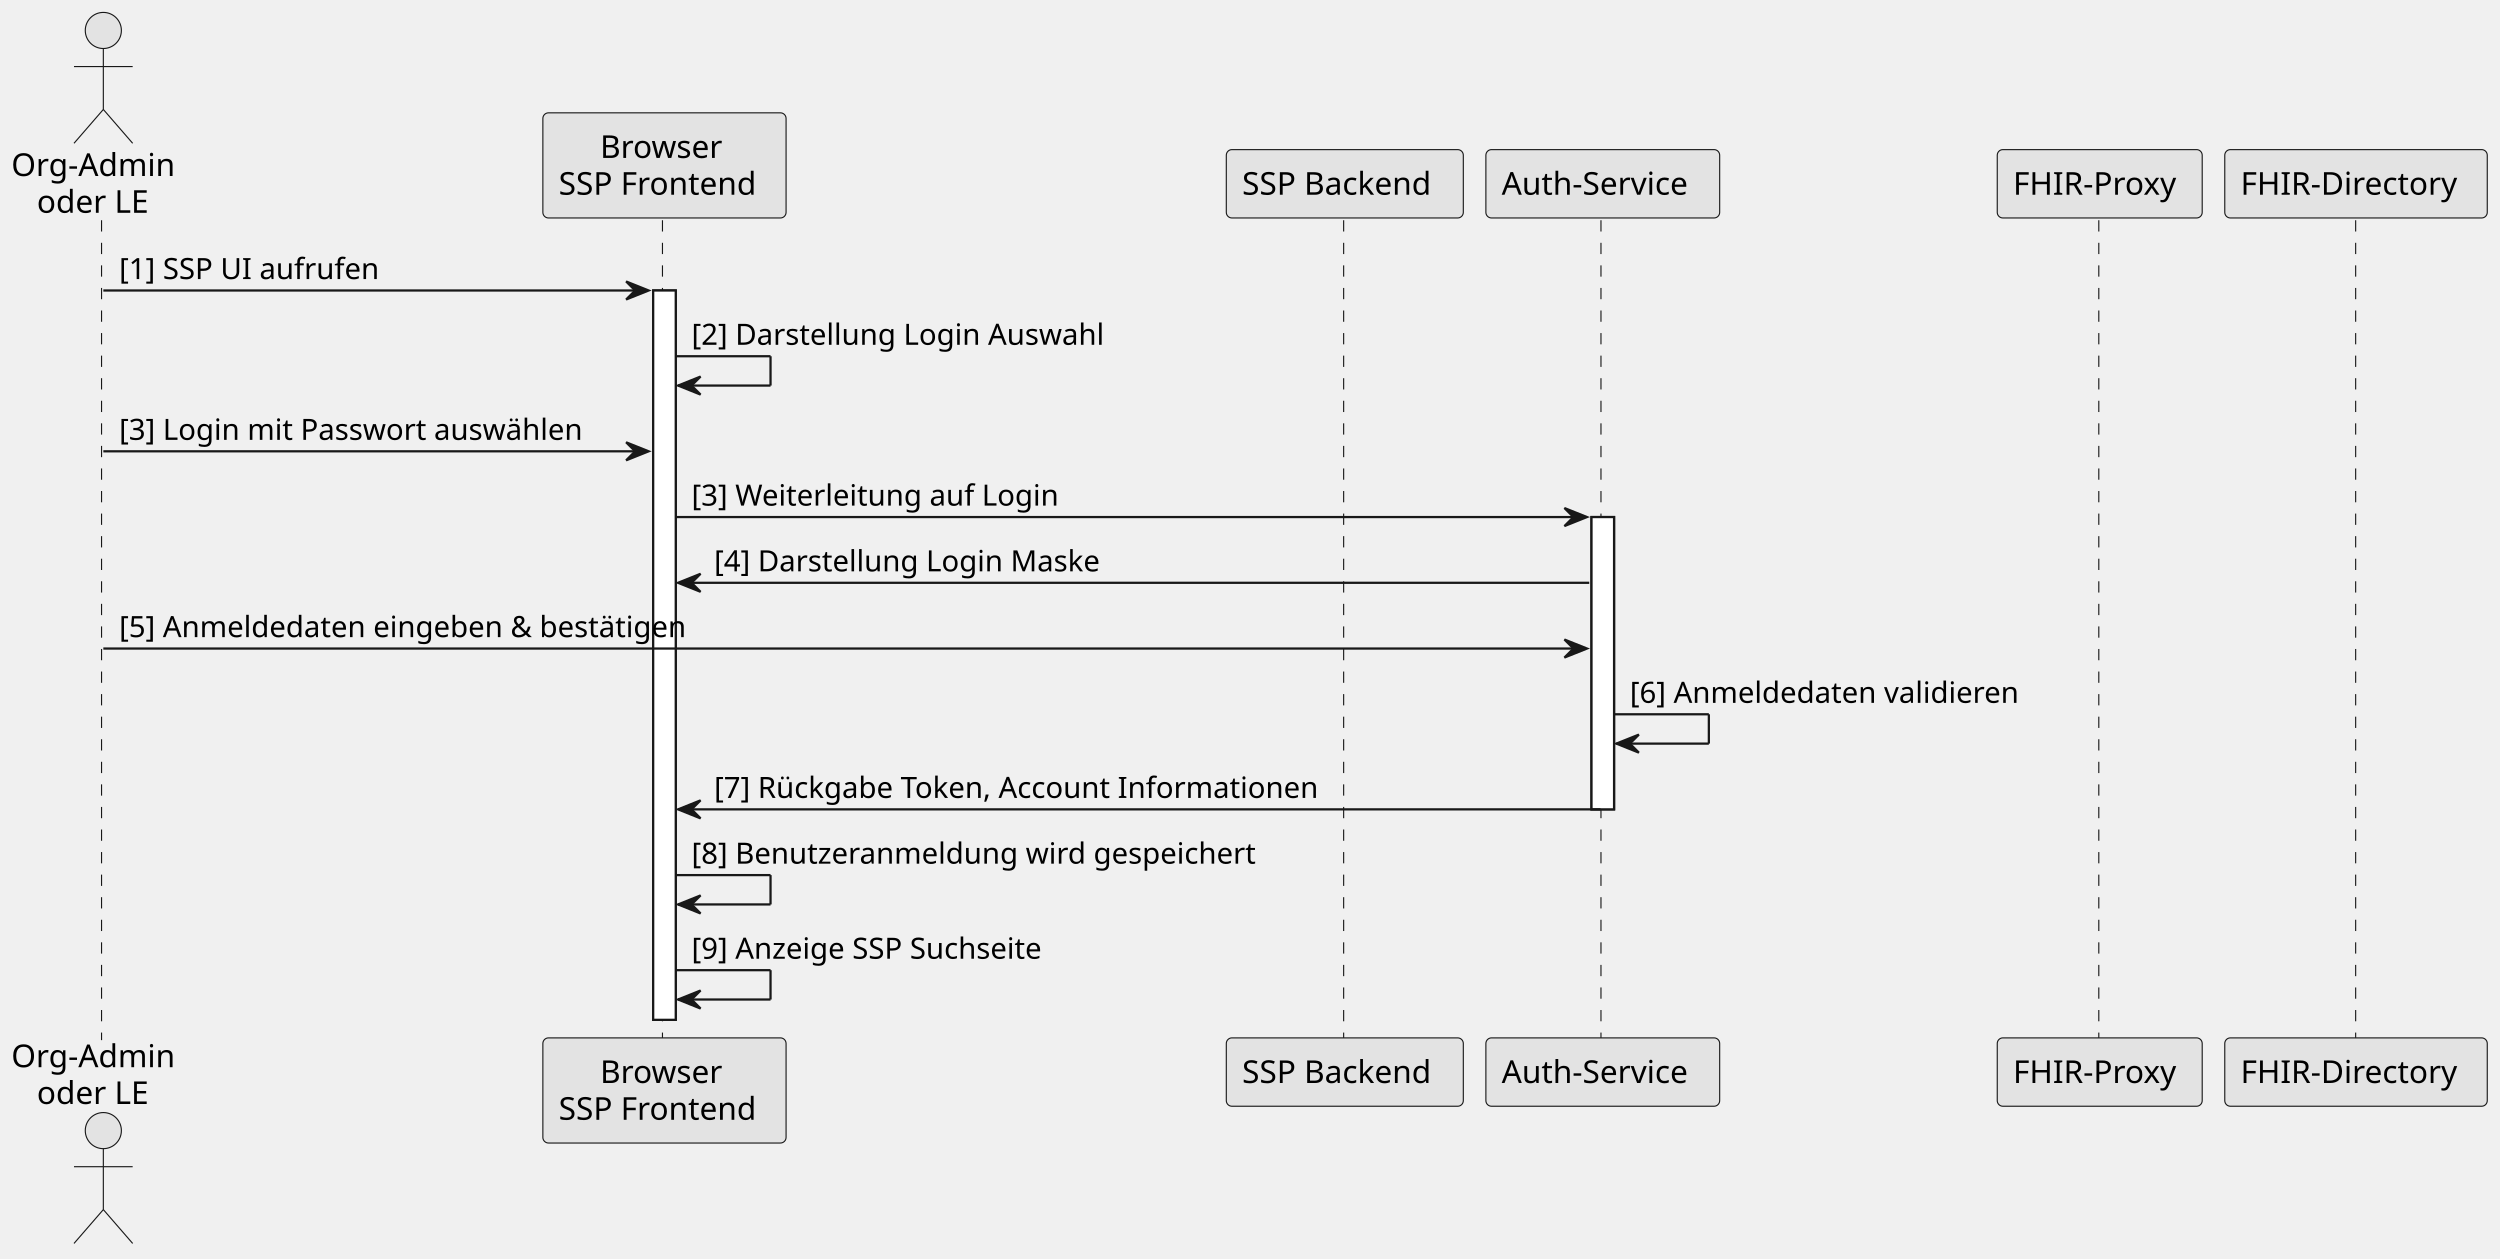
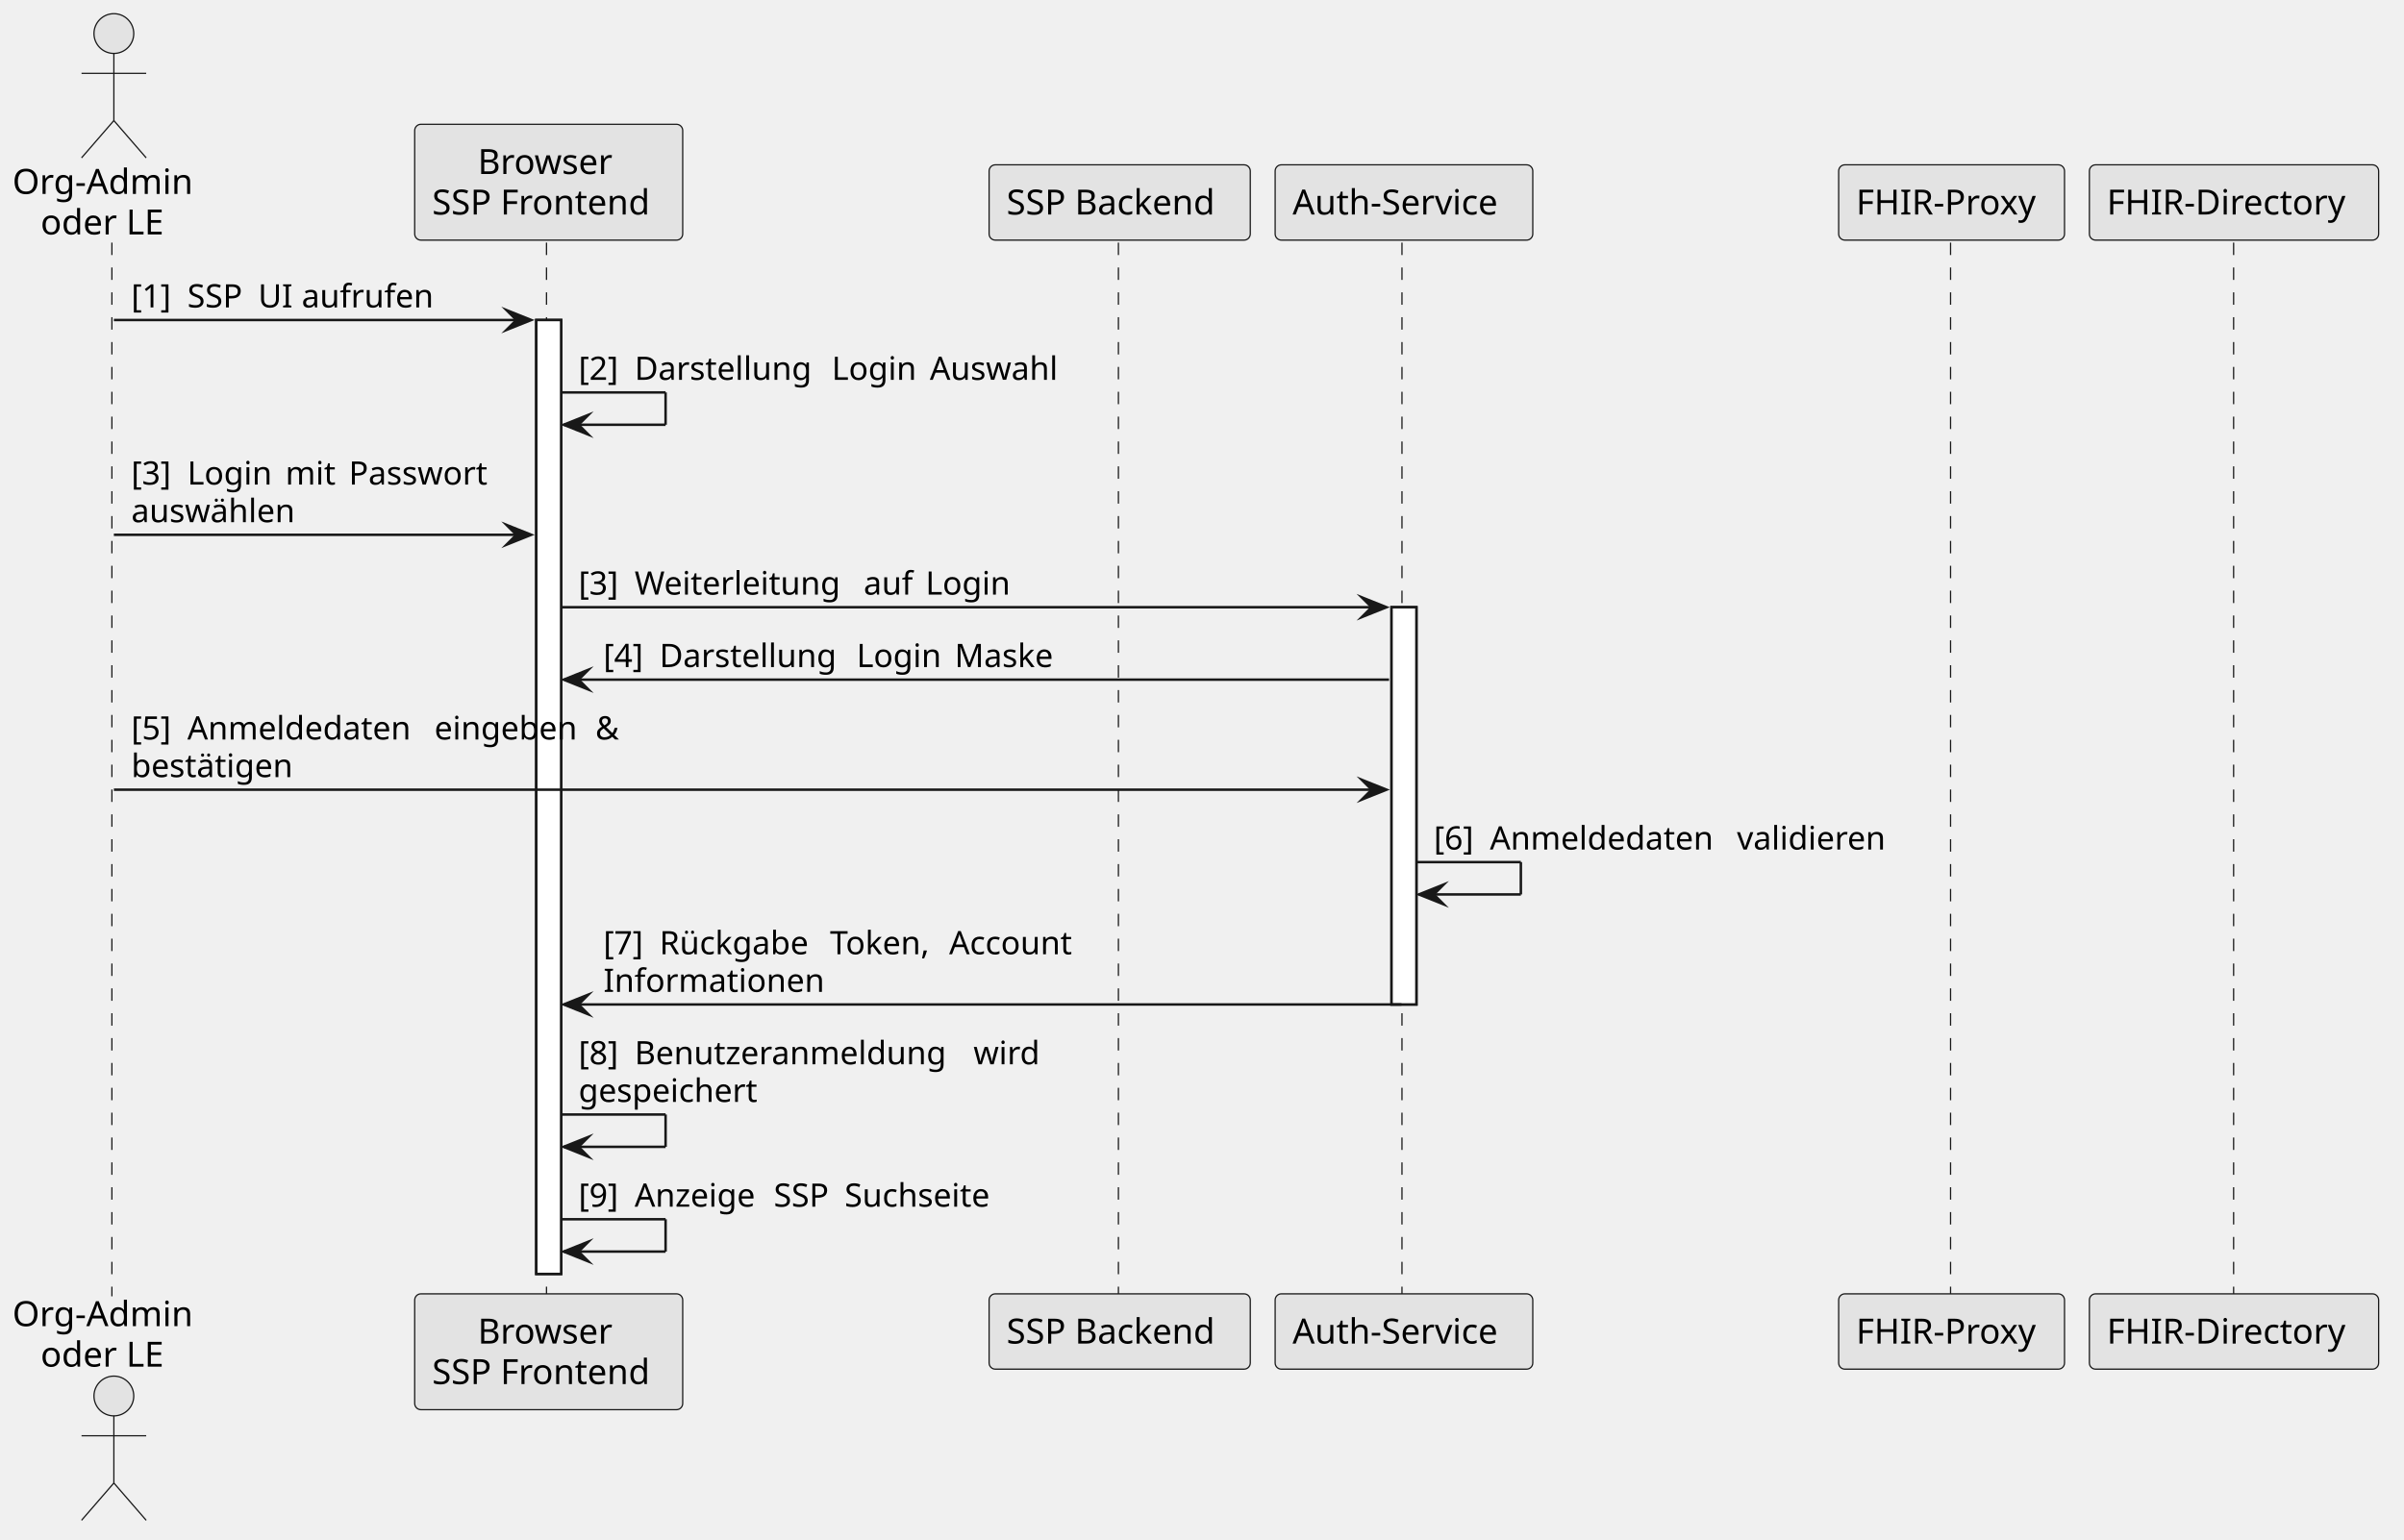
- <svg xmlns="http://www.w3.org/2000/svg" contentStyleType="text/css" data-diagram-type="SEQUENCE" height="581.25px" preserveAspectRatio="none" style="width:1154px;height:581px;background:#FFFFFF;" version="1.1" viewBox="0 0 1154 581" width="1154.167px" zoomAndPan="magnify">
+ <svg xmlns="http://www.w3.org/2000/svg" contentStyleType="text/css" data-diagram-type="SEQUENCE" height="645.833px" preserveAspectRatio="none" style="width:1007px;height:645px;background:#FFFFFF;" version="1.1" viewBox="0 0 1007 645" width="1007.292px" zoomAndPan="magnify">
  <defs />
  <g>
    <g>
-       <rect fill="#FFFFFF" height="336.662" style="stroke:#181818;stroke-width:1.042;" width="10.417" x="301.51" y="134.09" />
-     </g>
-     <g>
-       <rect fill="#FFFFFF" height="134.928" style="stroke:#181818;stroke-width:1.042;" width="10.417" x="734.635" y="238.672" />
-     </g>
-     <g class="participant-lifeline" data-entity-uid="part1" data-qualified-name="o" id="part1-lifeline">
-       <g>
-         <rect fill="#000000" fill-opacity="0" height="378.467" width="8.333" x="43.53" y="101.66" />
-         <line style="stroke:#181818;stroke-width:0.521;stroke-dasharray:5.208,5.208;" x1="46.875" x2="46.875" y1="101.66" y2="480.127" />
-       </g>
-     </g>
-     <g class="participant-lifeline" data-entity-uid="part2" data-qualified-name="cl" id="part2-lifeline">
-       <g>
-         <rect fill="#000000" fill-opacity="0" height="378.467" width="8.333" x="302.552" y="101.66" />
-         <line style="stroke:#181818;stroke-width:0.521;stroke-dasharray:5.208,5.208;" x1="305.794" x2="305.794" y1="101.66" y2="480.127" />
-       </g>
-     </g>
-     <g class="participant-lifeline" data-entity-uid="part3" data-qualified-name="be" id="part3-lifeline">
-       <g>
-         <rect fill="#000000" fill-opacity="0" height="378.467" width="8.333" x="616.597" y="101.66" />
-         <line style="stroke:#181818;stroke-width:0.521;stroke-dasharray:5.208,5.208;" x1="620.229" x2="620.229" y1="101.66" y2="480.127" />
-       </g>
-     </g>
-     <g class="participant-lifeline" data-entity-uid="part4" data-qualified-name="au" id="part4-lifeline">
-       <g>
-         <rect fill="#000000" fill-opacity="0" height="378.467" width="8.333" x="735.677" y="101.66" />
-         <line style="stroke:#181818;stroke-width:0.521;stroke-dasharray:5.208,5.208;" x1="739.008" x2="739.008" y1="101.66" y2="480.127" />
-       </g>
-     </g>
-     <g class="participant-lifeline" data-entity-uid="part5" data-qualified-name="fp" id="part5-lifeline">
-       <g>
-         <rect fill="#000000" fill-opacity="0" height="378.467" width="8.333" x="965.067" y="101.66" />
-         <line style="stroke:#181818;stroke-width:0.521;stroke-dasharray:5.208,5.208;" x1="968.806" x2="968.806" y1="101.66" y2="480.127" />
-       </g>
-     </g>
-     <g class="participant-lifeline" data-entity-uid="part6" data-qualified-name="fd" id="part6-lifeline">
-       <g>
-         <rect fill="#000000" fill-opacity="0" height="378.467" width="8.333" x="1083.371" y="101.66" />
-         <line style="stroke:#181818;stroke-width:0.521;stroke-dasharray:5.208,5.208;" x1="1087.371" x2="1087.371" y1="101.66" y2="480.127" />
-       </g>
-     </g>
-     <g class="participant participant-head" data-entity-uid="part1" data-qualified-name="o" id="part1-head">
+       <rect fill="#FFFFFF" height="399.715" style="stroke:#181818;stroke-width:1.042;" width="10.417" x="224.637" y="134.09" />
+     </g>
+     <g>
+       <rect fill="#FFFFFF" height="166.455" style="stroke:#181818;stroke-width:1.042;" width="10.417" x="582.893" y="254.435" />
+     </g>
+     <g class="participant-lifeline" data-entity-uid="part1" data-qualified-name="o" data-source-line="6" id="part1-lifeline">
+       <g>
+         <rect fill="#000000" fill-opacity="0" height="441.52" width="8.333" x="43.53" y="101.66" />
+         <line style="stroke:#181818;stroke-width:0.521;stroke-dasharray:5.208,5.208;" x1="46.875" x2="46.875" y1="101.66" y2="543.18" />
+       </g>
+     </g>
+     <g class="participant-lifeline" data-entity-uid="part2" data-qualified-name="cl" data-source-line="7" id="part2-lifeline">
+       <g>
+         <rect fill="#000000" fill-opacity="0" height="441.52" width="8.333" x="225.679" y="101.66" />
+         <line style="stroke:#181818;stroke-width:0.521;stroke-dasharray:5.208,5.208;" x1="228.921" x2="228.921" y1="101.66" y2="543.18" />
+       </g>
+     </g>
+     <g class="participant-lifeline" data-entity-uid="part3" data-qualified-name="be" data-source-line="8" id="part3-lifeline">
+       <g>
+         <rect fill="#000000" fill-opacity="0" height="441.52" width="8.333" x="464.855" y="101.66" />
+         <line style="stroke:#181818;stroke-width:0.521;stroke-dasharray:5.208,5.208;" x1="468.487" x2="468.487" y1="101.66" y2="543.18" />
+       </g>
+     </g>
+     <g class="participant-lifeline" data-entity-uid="part4" data-qualified-name="au" data-source-line="9" id="part4-lifeline">
+       <g>
+         <rect fill="#000000" fill-opacity="0" height="441.52" width="8.333" x="583.935" y="101.66" />
+         <line style="stroke:#181818;stroke-width:0.521;stroke-dasharray:5.208,5.208;" x1="587.265" x2="587.265" y1="101.66" y2="543.18" />
+       </g>
+     </g>
+     <g class="participant-lifeline" data-entity-uid="part5" data-qualified-name="fp" data-source-line="10" id="part5-lifeline">
+       <g>
+         <rect fill="#000000" fill-opacity="0" height="441.52" width="8.333" x="813.326" y="101.66" />
+         <line style="stroke:#181818;stroke-width:0.521;stroke-dasharray:5.208,5.208;" x1="817.064" x2="817.064" y1="101.66" y2="543.18" />
+       </g>
+     </g>
+     <g class="participant-lifeline" data-entity-uid="part6" data-qualified-name="fd" data-source-line="11" id="part6-lifeline">
+       <g>
+         <rect fill="#000000" fill-opacity="0" height="441.52" width="8.333" x="931.629" y="101.66" />
+         <line style="stroke:#181818;stroke-width:0.521;stroke-dasharray:5.208,5.208;" x1="935.629" x2="935.629" y1="101.66" y2="543.18" />
+       </g>
+     </g>
+     <g class="participant participant-head" data-entity-uid="part1" data-qualified-name="o" data-source-line="6" id="part1-head">
      <text fill="#000000" font-family="sans-serif" font-size="14.583" lengthAdjust="spacing" textLength="78.727" x="5.208" y="81.245">Org-Admin</text>
      <text fill="#000000" font-family="sans-serif" font-size="14.583" lengthAdjust="spacing" textLength="55.122" x="17.011" y="98.221">oder LE</text>
      <ellipse cx="47.697" cy="14.062" fill="#E3E3E3" rx="8.333" ry="8.333" style="stroke:#181818;stroke-width:0.521;" />
      <path d="M47.697,22.396 L47.697,50.521 M34.155,30.729 L61.239,30.729 M47.697,50.521 L34.155,66.146 M47.697,50.521 L61.239,66.146" fill="none" style="stroke:#181818;stroke-width:0.521;" />
    </g>
-     <g class="participant participant-tail" data-entity-uid="part1" data-qualified-name="o" id="part1-tail">
-       <text fill="#000000" font-family="sans-serif" font-size="14.583" lengthAdjust="spacing" textLength="78.727" x="5.208" y="492.622">Org-Admin</text>
-       <text fill="#000000" font-family="sans-serif" font-size="14.583" lengthAdjust="spacing" textLength="55.122" x="17.011" y="509.598">oder LE</text>
-       <ellipse cx="47.697" cy="521.891" fill="#E3E3E3" rx="8.333" ry="8.333" style="stroke:#181818;stroke-width:0.521;" />
-       <path d="M47.697,530.225 L47.697,558.35 M34.155,538.558 L61.239,538.558 M47.697,558.35 L34.155,573.975 M47.697,558.35 L61.239,573.975" fill="none" style="stroke:#181818;stroke-width:0.521;" />
-     </g>
-     <g class="participant participant-head" data-entity-uid="part2" data-qualified-name="cl" id="part2-head">
-       <rect fill="#E3E3E3" height="48.535" rx="2.604" ry="2.604" style="stroke:#181818;stroke-width:0.521;" width="112.266" x="250.585" y="52.083" />
-       <text fill="#000000" font-family="sans-serif" font-size="14.583" lengthAdjust="spacing" textLength="59.416" x="277.011" y="72.912">Browser</text>
-       <text fill="#000000" font-family="sans-serif" font-size="14.583" lengthAdjust="spacing" textLength="97.683" x="257.877" y="89.888">SSP Frontend</text>
-     </g>
-     <g class="participant participant-tail" data-entity-uid="part2" data-qualified-name="cl" id="part2-tail">
-       <rect fill="#E3E3E3" height="48.535" rx="2.604" ry="2.604" style="stroke:#181818;stroke-width:0.521;" width="112.266" x="250.585" y="479.085" />
-       <text fill="#000000" font-family="sans-serif" font-size="14.583" lengthAdjust="spacing" textLength="59.416" x="277.011" y="499.913">Browser</text>
-       <text fill="#000000" font-family="sans-serif" font-size="14.583" lengthAdjust="spacing" textLength="97.683" x="257.877" y="516.889">SSP Frontend</text>
-     </g>
-     <g class="participant participant-head" data-entity-uid="part3" data-qualified-name="be" id="part3-head">
-       <rect fill="#E3E3E3" height="31.559" rx="2.604" ry="2.604" style="stroke:#181818;stroke-width:0.521;" width="109.403" x="566.062" y="69.059" />
-       <text fill="#000000" font-family="sans-serif" font-size="14.583" lengthAdjust="spacing" textLength="94.82" x="573.354" y="89.888">SSP Backend</text>
-     </g>
-     <g class="participant participant-tail" data-entity-uid="part3" data-qualified-name="be" id="part3-tail">
-       <rect fill="#E3E3E3" height="31.559" rx="2.604" ry="2.604" style="stroke:#181818;stroke-width:0.521;" width="109.403" x="566.062" y="479.085" />
-       <text fill="#000000" font-family="sans-serif" font-size="14.583" lengthAdjust="spacing" textLength="94.82" x="573.354" y="499.913">SSP Backend</text>
-     </g>
-     <g class="participant participant-head" data-entity-uid="part4" data-qualified-name="au" id="part4-head">
-       <rect fill="#E3E3E3" height="31.559" rx="2.604" ry="2.604" style="stroke:#181818;stroke-width:0.521;" width="107.922" x="685.883" y="69.059" />
-       <text fill="#000000" font-family="sans-serif" font-size="14.583" lengthAdjust="spacing" textLength="93.339" x="693.174" y="89.888">Auth-Service</text>
-     </g>
-     <g class="participant participant-tail" data-entity-uid="part4" data-qualified-name="au" id="part4-tail">
-       <rect fill="#E3E3E3" height="31.559" rx="2.604" ry="2.604" style="stroke:#181818;stroke-width:0.521;" width="107.922" x="685.883" y="479.085" />
-       <text fill="#000000" font-family="sans-serif" font-size="14.583" lengthAdjust="spacing" textLength="93.339" x="693.174" y="499.913">Auth-Service</text>
-     </g>
-     <g class="participant participant-head" data-entity-uid="part5" data-qualified-name="fp" id="part5-head">
-       <rect fill="#E3E3E3" height="31.559" rx="2.604" ry="2.604" style="stroke:#181818;stroke-width:0.521;" width="94.606" x="921.931" y="69.059" />
-       <text fill="#000000" font-family="sans-serif" font-size="14.583" lengthAdjust="spacing" textLength="80.023" x="929.223" y="89.888">FHIR-Proxy</text>
-     </g>
-     <g class="participant participant-tail" data-entity-uid="part5" data-qualified-name="fp" id="part5-tail">
-       <rect fill="#E3E3E3" height="31.559" rx="2.604" ry="2.604" style="stroke:#181818;stroke-width:0.521;" width="94.606" x="921.931" y="479.085" />
-       <text fill="#000000" font-family="sans-serif" font-size="14.583" lengthAdjust="spacing" textLength="80.023" x="929.223" y="499.913">FHIR-Proxy</text>
-     </g>
-     <g class="participant participant-head" data-entity-uid="part6" data-qualified-name="fd" id="part6-head">
-       <rect fill="#E3E3E3" height="31.559" rx="2.604" ry="2.604" style="stroke:#181818;stroke-width:0.521;" width="121.167" x="1026.954" y="69.059" />
-       <text fill="#000000" font-family="sans-serif" font-size="14.583" lengthAdjust="spacing" textLength="106.584" x="1034.246" y="89.888">FHIR-Directory</text>
-     </g>
-     <g class="participant participant-tail" data-entity-uid="part6" data-qualified-name="fd" id="part6-tail">
-       <rect fill="#E3E3E3" height="31.559" rx="2.604" ry="2.604" style="stroke:#181818;stroke-width:0.521;" width="121.167" x="1026.954" y="479.085" />
-       <text fill="#000000" font-family="sans-serif" font-size="14.583" lengthAdjust="spacing" textLength="106.584" x="1034.246" y="499.913">FHIR-Directory</text>
-     </g>
-     <g>
-       <rect fill="#FFFFFF" height="336.662" style="stroke:#181818;stroke-width:1.042;" width="10.417" x="301.51" y="134.09" />
-     </g>
-     <g>
-       <rect fill="#FFFFFF" height="134.928" style="stroke:#181818;stroke-width:1.042;" width="10.417" x="734.635" y="238.672" />
-     </g>
-     <g class="message" data-entity-1="part1" data-entity-2="part2" id="msg1">
-       <polygon fill="#181818" points="289.01,129.923,299.427,134.09,289.01,138.257,293.177,134.09" style="stroke:#181818;stroke-width:1.042;" />
-       <line style="stroke:#181818;stroke-width:1.042;" x1="47.697" x2="295.26" y1="134.09" y2="134.09" />
-       <text fill="#000000" font-family="sans-serif" font-size="13.542" lengthAdjust="spacing" textLength="128.838" x="54.989" y="128.813">[1] SSP UI aufrufen</text>
-     </g>
-     <g class="message" data-entity-1="part2" data-entity-2="part2" id="msg2">
-       <line style="stroke:#181818;stroke-width:1.042;" x1="311.927" x2="355.677" y1="164.437" y2="164.437" />
-       <line style="stroke:#181818;stroke-width:1.042;" x1="355.677" x2="355.677" y1="164.437" y2="177.978" />
-       <line style="stroke:#181818;stroke-width:1.042;" x1="312.968" x2="355.677" y1="177.978" y2="177.978" />
-       <polygon fill="#181818" points="323.385,173.812,312.968,177.978,323.385,182.145,319.218,177.978" style="stroke:#181818;stroke-width:1.042;" />
-       <text fill="#000000" font-family="sans-serif" font-size="13.542" lengthAdjust="spacing" textLength="203.76" x="319.218" y="159.16">[2] Darstellung Login Auswahl</text>
-     </g>
-     <g class="message" data-entity-1="part1" data-entity-2="part2" id="msg3">
-       <polygon fill="#181818" points="289.01,204.159,299.427,208.325,289.01,212.492,293.177,208.325" style="stroke:#181818;stroke-width:1.042;" />
-       <line style="stroke:#181818;stroke-width:1.042;" x1="47.697" x2="295.26" y1="208.325" y2="208.325" />
-       <text fill="#000000" font-family="sans-serif" font-size="13.542" lengthAdjust="spacing" textLength="228.813" x="54.989" y="203.048">[3] Login mit Passwort auswählen</text>
-     </g>
-     <g class="message" data-entity-1="part2" data-entity-2="part4" id="msg4">
-       <polygon fill="#181818" points="722.135,234.505,732.552,238.672,722.135,242.839,726.302,238.672" style="stroke:#181818;stroke-width:1.042;" />
-       <line style="stroke:#181818;stroke-width:1.042;" x1="311.927" x2="728.385" y1="238.672" y2="238.672" />
-       <text fill="#000000" font-family="sans-serif" font-size="13.542" lengthAdjust="spacing" textLength="182.131" x="319.218" y="233.395">[3] Weiterleitung auf Login</text>
-     </g>
-     <g class="message" data-entity-1="part4" data-entity-2="part2" id="msg5">
-       <polygon fill="#181818" points="323.385,264.852,312.968,269.019,323.385,273.185,319.218,269.019" style="stroke:#181818;stroke-width:1.042;" />
-       <line style="stroke:#181818;stroke-width:1.042;" x1="317.135" x2="733.594" y1="269.019" y2="269.019" />
-       <text fill="#000000" font-family="sans-serif" font-size="13.542" lengthAdjust="spacing" textLength="190.35" x="329.635" y="263.742">[4] Darstellung Login Maske</text>
-     </g>
-     <g class="message" data-entity-1="part1" data-entity-2="part4" id="msg6">
-       <polygon fill="#181818" points="722.135,295.199,732.552,299.365,722.135,303.532,726.302,299.365" style="stroke:#181818;stroke-width:1.042;" />
-       <line style="stroke:#181818;stroke-width:1.042;" x1="47.697" x2="728.385" y1="299.365" y2="299.365" />
-       <text fill="#000000" font-family="sans-serif" font-size="13.542" lengthAdjust="spacing" textLength="281.419" x="54.989" y="294.088">[5] Anmeldedaten eingeben &amp; bestätigen</text>
-     </g>
-     <g class="message" data-entity-1="part4" data-entity-2="part4" id="msg7">
-       <line style="stroke:#181818;stroke-width:1.042;" x1="745.052" x2="788.802" y1="329.712" y2="329.712" />
-       <line style="stroke:#181818;stroke-width:1.042;" x1="788.802" x2="788.802" y1="329.712" y2="343.254" />
-       <line style="stroke:#181818;stroke-width:1.042;" x1="746.094" x2="788.802" y1="343.254" y2="343.254" />
-       <polygon fill="#181818" points="756.51,339.087,746.094,343.254,756.51,347.42,752.344,343.254" style="stroke:#181818;stroke-width:1.042;" />
-       <text fill="#000000" font-family="sans-serif" font-size="13.542" lengthAdjust="spacing" textLength="193.974" x="752.344" y="324.435">[6] Anmeldedaten validieren</text>
-     </g>
-     <g class="message" data-entity-1="part4" data-entity-2="part2" id="msg8">
-       <polygon fill="#181818" points="323.385,369.434,312.968,373.6,323.385,377.767,319.218,373.6" style="stroke:#181818;stroke-width:1.042;" />
-       <line style="stroke:#181818;stroke-width:1.042;" x1="317.135" x2="738.802" y1="373.6" y2="373.6" />
-       <text fill="#000000" font-family="sans-serif" font-size="13.542" lengthAdjust="spacing" textLength="299.57" x="329.635" y="368.323">[7] Rückgabe Token, Account Informationen</text>
-     </g>
-     <g class="message" data-entity-1="part2" data-entity-2="part2" id="msg9">
-       <line style="stroke:#181818;stroke-width:1.042;" x1="311.927" x2="355.677" y1="403.947" y2="403.947" />
-       <line style="stroke:#181818;stroke-width:1.042;" x1="355.677" x2="355.677" y1="403.947" y2="417.489" />
-       <line style="stroke:#181818;stroke-width:1.042;" x1="312.968" x2="355.677" y1="417.489" y2="417.489" />
-       <polygon fill="#181818" points="323.385,413.322,312.968,417.489,323.385,421.655,319.218,417.489" style="stroke:#181818;stroke-width:1.042;" />
-       <text fill="#000000" font-family="sans-serif" font-size="13.542" lengthAdjust="spacing" textLength="278.629" x="319.218" y="398.67">[8] Benutzeranmeldung wird gespeichert</text>
-     </g>
-     <g class="message" data-entity-1="part2" data-entity-2="part2" id="msg10">
-       <line style="stroke:#181818;stroke-width:1.042;" x1="311.927" x2="355.677" y1="447.835" y2="447.835" />
-       <line style="stroke:#181818;stroke-width:1.042;" x1="355.677" x2="355.677" y1="447.835" y2="461.377" />
-       <line style="stroke:#181818;stroke-width:1.042;" x1="312.968" x2="355.677" y1="461.377" y2="461.377" />
-       <polygon fill="#181818" points="323.385,457.21,312.968,461.377,323.385,465.544,319.218,461.377" style="stroke:#181818;stroke-width:1.042;" />
-       <text fill="#000000" font-family="sans-serif" font-size="13.542" lengthAdjust="spacing" textLength="177.424" x="319.218" y="442.558">[9] Anzeige SSP Suchseite</text>
+     <g class="participant participant-tail" data-entity-uid="part1" data-qualified-name="o" data-source-line="6" id="part1-tail">
+       <text fill="#000000" font-family="sans-serif" font-size="14.583" lengthAdjust="spacing" textLength="78.727" x="5.208" y="555.675">Org-Admin</text>
+       <text fill="#000000" font-family="sans-serif" font-size="14.583" lengthAdjust="spacing" textLength="55.122" x="17.011" y="572.651">oder LE</text>
+       <ellipse cx="47.697" cy="584.945" fill="#E3E3E3" rx="8.333" ry="8.333" style="stroke:#181818;stroke-width:0.521;" />
+       <path d="M47.697,593.278 L47.697,621.403 M34.155,601.611 L61.239,601.611 M47.697,621.403 L34.155,637.028 M47.697,621.403 L61.239,637.028" fill="none" style="stroke:#181818;stroke-width:0.521;" />
+     </g>
+     <g class="participant participant-head" data-entity-uid="part2" data-qualified-name="cl" data-source-line="7" id="part2-head">
+       <rect fill="#E3E3E3" height="48.535" rx="2.604" ry="2.604" style="stroke:#181818;stroke-width:0.521;" width="112.266" x="173.713" y="52.083" />
+       <text fill="#000000" font-family="sans-serif" font-size="14.583" lengthAdjust="spacing" textLength="59.416" x="200.138" y="72.912">Browser</text>
+       <text fill="#000000" font-family="sans-serif" font-size="14.583" lengthAdjust="spacing" textLength="97.683" x="181.004" y="89.888">SSP Frontend</text>
+     </g>
+     <g class="participant participant-tail" data-entity-uid="part2" data-qualified-name="cl" data-source-line="7" id="part2-tail">
+       <rect fill="#E3E3E3" height="48.535" rx="2.604" ry="2.604" style="stroke:#181818;stroke-width:0.521;" width="112.266" x="173.713" y="542.139" />
+       <text fill="#000000" font-family="sans-serif" font-size="14.583" lengthAdjust="spacing" textLength="59.416" x="200.138" y="562.967">Browser</text>
+       <text fill="#000000" font-family="sans-serif" font-size="14.583" lengthAdjust="spacing" textLength="97.683" x="181.004" y="579.943">SSP Frontend</text>
+     </g>
+     <g class="participant participant-head" data-entity-uid="part3" data-qualified-name="be" data-source-line="8" id="part3-head">
+       <rect fill="#E3E3E3" height="31.559" rx="2.604" ry="2.604" style="stroke:#181818;stroke-width:0.521;" width="109.403" x="414.32" y="69.059" />
+       <text fill="#000000" font-family="sans-serif" font-size="14.583" lengthAdjust="spacing" textLength="94.82" x="421.612" y="89.888">SSP Backend</text>
+     </g>
+     <g class="participant participant-tail" data-entity-uid="part3" data-qualified-name="be" data-source-line="8" id="part3-tail">
+       <rect fill="#E3E3E3" height="31.559" rx="2.604" ry="2.604" style="stroke:#181818;stroke-width:0.521;" width="109.403" x="414.32" y="542.139" />
+       <text fill="#000000" font-family="sans-serif" font-size="14.583" lengthAdjust="spacing" textLength="94.82" x="421.612" y="562.967">SSP Backend</text>
+     </g>
+     <g class="participant participant-head" data-entity-uid="part4" data-qualified-name="au" data-source-line="9" id="part4-head">
+       <rect fill="#E3E3E3" height="31.559" rx="2.604" ry="2.604" style="stroke:#181818;stroke-width:0.521;" width="107.922" x="534.14" y="69.059" />
+       <text fill="#000000" font-family="sans-serif" font-size="14.583" lengthAdjust="spacing" textLength="93.339" x="541.432" y="89.888">Auth-Service</text>
+     </g>
+     <g class="participant participant-tail" data-entity-uid="part4" data-qualified-name="au" data-source-line="9" id="part4-tail">
+       <rect fill="#E3E3E3" height="31.559" rx="2.604" ry="2.604" style="stroke:#181818;stroke-width:0.521;" width="107.922" x="534.14" y="542.139" />
+       <text fill="#000000" font-family="sans-serif" font-size="14.583" lengthAdjust="spacing" textLength="93.339" x="541.432" y="562.967">Auth-Service</text>
+     </g>
+     <g class="participant participant-head" data-entity-uid="part5" data-qualified-name="fp" data-source-line="10" id="part5-head">
+       <rect fill="#E3E3E3" height="31.559" rx="2.604" ry="2.604" style="stroke:#181818;stroke-width:0.521;" width="94.606" x="770.189" y="69.059" />
+       <text fill="#000000" font-family="sans-serif" font-size="14.583" lengthAdjust="spacing" textLength="80.023" x="777.481" y="89.888">FHIR-Proxy</text>
+     </g>
+     <g class="participant participant-tail" data-entity-uid="part5" data-qualified-name="fp" data-source-line="10" id="part5-tail">
+       <rect fill="#E3E3E3" height="31.559" rx="2.604" ry="2.604" style="stroke:#181818;stroke-width:0.521;" width="94.606" x="770.189" y="542.139" />
+       <text fill="#000000" font-family="sans-serif" font-size="14.583" lengthAdjust="spacing" textLength="80.023" x="777.481" y="562.967">FHIR-Proxy</text>
+     </g>
+     <g class="participant participant-head" data-entity-uid="part6" data-qualified-name="fd" data-source-line="11" id="part6-head">
+       <rect fill="#E3E3E3" height="31.559" rx="2.604" ry="2.604" style="stroke:#181818;stroke-width:0.521;" width="121.167" x="875.212" y="69.059" />
+       <text fill="#000000" font-family="sans-serif" font-size="14.583" lengthAdjust="spacing" textLength="106.584" x="882.504" y="89.888">FHIR-Directory</text>
+     </g>
+     <g class="participant participant-tail" data-entity-uid="part6" data-qualified-name="fd" data-source-line="11" id="part6-tail">
+       <rect fill="#E3E3E3" height="31.559" rx="2.604" ry="2.604" style="stroke:#181818;stroke-width:0.521;" width="121.167" x="875.212" y="542.139" />
+       <text fill="#000000" font-family="sans-serif" font-size="14.583" lengthAdjust="spacing" textLength="106.584" x="882.504" y="562.967">FHIR-Directory</text>
+     </g>
+     <g>
+       <rect fill="#FFFFFF" height="399.715" style="stroke:#181818;stroke-width:1.042;" width="10.417" x="224.637" y="134.09" />
+     </g>
+     <g>
+       <rect fill="#FFFFFF" height="166.455" style="stroke:#181818;stroke-width:1.042;" width="10.417" x="582.893" y="254.435" />
+     </g>
+     <g class="message" data-entity-1="part1" data-entity-2="part2" data-source-line="14" id="msg1">
+       <polygon fill="#181818" points="212.137,129.923,222.554,134.09,212.137,138.257,216.304,134.09" style="stroke:#181818;stroke-width:1.042;stroke-linejoin:miter;stroke-miterlimit:10;" />
+       <line style="stroke:#181818;stroke-width:1.042;" x1="47.697" x2="218.387" y1="134.09" y2="134.09" />
+       <text fill="#000000" font-family="sans-serif" font-size="13.542" lengthAdjust="spacing" textLength="19.182" x="54.989" y="128.813">[1]</text>
+       <text fill="#000000" font-family="sans-serif" font-size="13.542" lengthAdjust="spacing" textLength="4.304" x="74.17" y="128.813"> </text>
+       <text fill="#000000" font-family="sans-serif" font-size="13.542" lengthAdjust="spacing" textLength="25.358" x="78.475" y="128.813">SSP</text>
+       <text fill="#000000" font-family="sans-serif" font-size="13.542" lengthAdjust="spacing" textLength="4.304" x="103.832" y="128.813"> </text>
+       <text fill="#000000" font-family="sans-serif" font-size="13.542" lengthAdjust="spacing" textLength="13.905" x="108.137" y="128.813">UI</text>
+       <text fill="#000000" font-family="sans-serif" font-size="13.542" lengthAdjust="spacing" textLength="4.304" x="122.042" y="128.813"> </text>
+       <text fill="#000000" font-family="sans-serif" font-size="13.542" lengthAdjust="spacing" textLength="57.479" x="126.347" y="128.813">aufrufen</text>
+     </g>
+     <g class="message" data-entity-1="part2" data-entity-2="part2" data-source-line="16" id="msg2">
+       <line style="stroke:#181818;stroke-width:1.042;" x1="235.054" x2="278.804" y1="164.437" y2="164.437" />
+       <line style="stroke:#181818;stroke-width:1.042;" x1="278.804" x2="278.804" y1="164.437" y2="177.978" />
+       <line style="stroke:#181818;stroke-width:1.042;" x1="236.096" x2="278.804" y1="177.978" y2="177.978" />
+       <polygon fill="#181818" points="246.512,173.812,236.096,177.978,246.512,182.145,242.346,177.978" style="stroke:#181818;stroke-width:1.042;stroke-linejoin:miter;stroke-miterlimit:10;" />
+       <text fill="#000000" font-family="sans-serif" font-size="13.542" lengthAdjust="spacing" textLength="19.182" x="242.346" y="159.16">[2]</text>
+       <text fill="#000000" font-family="sans-serif" font-size="13.542" lengthAdjust="spacing" textLength="4.304" x="261.527" y="159.16"> </text>
+       <text fill="#000000" font-family="sans-serif" font-size="13.542" lengthAdjust="spacing" textLength="78.275" x="265.832" y="159.16">Darstellung</text>
+       <text fill="#000000" font-family="sans-serif" font-size="13.542" lengthAdjust="spacing" textLength="4.304" x="344.106" y="159.16"> </text>
+       <text fill="#000000" font-family="sans-serif" font-size="13.542" lengthAdjust="spacing" textLength="36.77" x="348.411" y="159.16">Login</text>
+       <text fill="#000000" font-family="sans-serif" font-size="13.542" lengthAdjust="spacing" textLength="4.304" x="385.181" y="159.16"> </text>
+       <text fill="#000000" font-family="sans-serif" font-size="13.542" lengthAdjust="spacing" textLength="56.62" x="389.486" y="159.16">Auswahl</text>
+     </g>
+     <g class="message" data-entity-1="part1" data-entity-2="part2" data-source-line="17" id="msg3">
+       <polygon fill="#181818" points="212.137,219.922,222.554,224.089,212.137,228.255,216.304,224.089" style="stroke:#181818;stroke-width:1.042;stroke-linejoin:miter;stroke-miterlimit:10;" />
+       <line style="stroke:#181818;stroke-width:1.042;" x1="47.697" x2="218.387" y1="224.089" y2="224.089" />
+       <text fill="#000000" font-family="sans-serif" font-size="13.542" lengthAdjust="spacing" textLength="19.182" x="54.989" y="203.048">[3]</text>
+       <text fill="#000000" font-family="sans-serif" font-size="13.542" lengthAdjust="spacing" textLength="4.304" x="74.17" y="203.048"> </text>
+       <text fill="#000000" font-family="sans-serif" font-size="13.542" lengthAdjust="spacing" textLength="36.77" x="78.475" y="203.048">Login</text>
+       <text fill="#000000" font-family="sans-serif" font-size="13.542" lengthAdjust="spacing" textLength="4.304" x="115.245" y="203.048"> </text>
+       <text fill="#000000" font-family="sans-serif" font-size="13.542" lengthAdjust="spacing" textLength="22.263" x="119.55" y="203.048">mit</text>
+       <text fill="#000000" font-family="sans-serif" font-size="13.542" lengthAdjust="spacing" textLength="4.304" x="141.813" y="203.048"> </text>
+       <text fill="#000000" font-family="sans-serif" font-size="13.542" lengthAdjust="spacing" textLength="60.812" x="146.117" y="203.048">Passwort</text>
+       <text fill="#000000" font-family="sans-serif" font-size="13.542" lengthAdjust="spacing" textLength="72.568" x="54.989" y="218.811">auswählen</text>
+     </g>
+     <g class="message" data-entity-1="part2" data-entity-2="part4" data-source-line="19" id="msg4">
+       <polygon fill="#181818" points="570.393,250.269,580.81,254.435,570.393,258.602,574.56,254.435" style="stroke:#181818;stroke-width:1.042;stroke-linejoin:miter;stroke-miterlimit:10;" />
+       <line style="stroke:#181818;stroke-width:1.042;" x1="235.054" x2="576.643" y1="254.435" y2="254.435" />
+       <text fill="#000000" font-family="sans-serif" font-size="13.542" lengthAdjust="spacing" textLength="19.182" x="242.346" y="249.158">[3]</text>
+       <text fill="#000000" font-family="sans-serif" font-size="13.542" lengthAdjust="spacing" textLength="4.304" x="261.527" y="249.158"> </text>
+       <text fill="#000000" font-family="sans-serif" font-size="13.542" lengthAdjust="spacing" textLength="91.618" x="265.832" y="249.158">Weiterleitung</text>
+       <text fill="#000000" font-family="sans-serif" font-size="13.542" lengthAdjust="spacing" textLength="4.304" x="357.45" y="249.158"> </text>
+       <text fill="#000000" font-family="sans-serif" font-size="13.542" lengthAdjust="spacing" textLength="21.648" x="361.754" y="249.158">auf</text>
+       <text fill="#000000" font-family="sans-serif" font-size="13.542" lengthAdjust="spacing" textLength="4.304" x="383.402" y="249.158"> </text>
+       <text fill="#000000" font-family="sans-serif" font-size="13.542" lengthAdjust="spacing" textLength="36.77" x="387.707" y="249.158">Login</text>
+     </g>
+     <g class="message" data-entity-1="part4" data-entity-2="part2" data-source-line="21" id="msg5">
+       <polygon fill="#181818" points="246.512,280.615,236.096,284.782,246.512,288.949,242.346,284.782" style="stroke:#181818;stroke-width:1.042;stroke-linejoin:miter;stroke-miterlimit:10;" />
+       <line style="stroke:#181818;stroke-width:1.042;" x1="240.262" x2="581.852" y1="284.782" y2="284.782" />
+       <text fill="#000000" font-family="sans-serif" font-size="13.542" lengthAdjust="spacing" textLength="19.182" x="252.762" y="279.505">[4]</text>
+       <text fill="#000000" font-family="sans-serif" font-size="13.542" lengthAdjust="spacing" textLength="4.304" x="271.944" y="279.505"> </text>
+       <text fill="#000000" font-family="sans-serif" font-size="13.542" lengthAdjust="spacing" textLength="78.275" x="276.249" y="279.505">Darstellung</text>
+       <text fill="#000000" font-family="sans-serif" font-size="13.542" lengthAdjust="spacing" textLength="4.304" x="354.523" y="279.505"> </text>
+       <text fill="#000000" font-family="sans-serif" font-size="13.542" lengthAdjust="spacing" textLength="36.77" x="358.828" y="279.505">Login</text>
+       <text fill="#000000" font-family="sans-serif" font-size="13.542" lengthAdjust="spacing" textLength="4.304" x="395.598" y="279.505"> </text>
+       <text fill="#000000" font-family="sans-serif" font-size="13.542" lengthAdjust="spacing" textLength="43.21" x="399.902" y="279.505">Maske</text>
+     </g>
+     <g class="message" data-entity-1="part1" data-entity-2="part4" data-source-line="22" id="msg6">
+       <polygon fill="#181818" points="570.393,326.725,580.81,330.892,570.393,335.059,574.56,330.892" style="stroke:#181818;stroke-width:1.042;stroke-linejoin:miter;stroke-miterlimit:10;" />
+       <line style="stroke:#181818;stroke-width:1.042;" x1="47.697" x2="576.643" y1="330.892" y2="330.892" />
+       <text fill="#000000" font-family="sans-serif" font-size="13.542" lengthAdjust="spacing" textLength="19.182" x="54.989" y="309.852">[5]</text>
+       <text fill="#000000" font-family="sans-serif" font-size="13.542" lengthAdjust="spacing" textLength="4.304" x="74.17" y="309.852"> </text>
+       <text fill="#000000" font-family="sans-serif" font-size="13.542" lengthAdjust="spacing" textLength="99.175" x="78.475" y="309.852">Anmeldedaten</text>
+       <text fill="#000000" font-family="sans-serif" font-size="13.542" lengthAdjust="spacing" textLength="4.304" x="177.65" y="309.852"> </text>
+       <text fill="#000000" font-family="sans-serif" font-size="13.542" lengthAdjust="spacing" textLength="63.113" x="181.955" y="309.852">eingeben</text>
+       <text fill="#000000" font-family="sans-serif" font-size="13.542" lengthAdjust="spacing" textLength="4.304" x="245.068" y="309.852"> </text>
+       <text fill="#000000" font-family="sans-serif" font-size="13.542" lengthAdjust="spacing" textLength="10.56" x="249.372" y="309.852">&amp;</text>
+       <text fill="#000000" font-family="sans-serif" font-size="13.542" lengthAdjust="spacing" textLength="72.171" x="54.989" y="325.615">bestätigen</text>
+     </g>
+     <g class="message" data-entity-1="part4" data-entity-2="part4" data-source-line="23" id="msg7">
+       <line style="stroke:#181818;stroke-width:1.042;" x1="593.31" x2="637.06" y1="361.239" y2="361.239" />
+       <line style="stroke:#181818;stroke-width:1.042;" x1="637.06" x2="637.06" y1="361.239" y2="374.78" />
+       <line style="stroke:#181818;stroke-width:1.042;" x1="594.352" x2="637.06" y1="374.78" y2="374.78" />
+       <polygon fill="#181818" points="604.768,370.614,594.352,374.78,604.768,378.947,600.602,374.78" style="stroke:#181818;stroke-width:1.042;stroke-linejoin:miter;stroke-miterlimit:10;" />
+       <text fill="#000000" font-family="sans-serif" font-size="13.542" lengthAdjust="spacing" textLength="19.182" x="600.602" y="355.962">[6]</text>
+       <text fill="#000000" font-family="sans-serif" font-size="13.542" lengthAdjust="spacing" textLength="4.304" x="619.784" y="355.962"> </text>
+       <text fill="#000000" font-family="sans-serif" font-size="13.542" lengthAdjust="spacing" textLength="99.175" x="624.088" y="355.962">Anmeldedaten</text>
+       <text fill="#000000" font-family="sans-serif" font-size="13.542" lengthAdjust="spacing" textLength="4.304" x="723.264" y="355.962"> </text>
+       <text fill="#000000" font-family="sans-serif" font-size="13.542" lengthAdjust="spacing" textLength="67.007" x="727.568" y="355.962">validieren</text>
+     </g>
+     <g class="message" data-entity-1="part4" data-entity-2="part2" data-source-line="24" id="msg8">
+       <polygon fill="#181818" points="246.512,416.724,236.096,420.89,246.512,425.057,242.346,420.89" style="stroke:#181818;stroke-width:1.042;stroke-linejoin:miter;stroke-miterlimit:10;" />
+       <line style="stroke:#181818;stroke-width:1.042;" x1="240.262" x2="587.06" y1="420.89" y2="420.89" />
+       <text fill="#000000" font-family="sans-serif" font-size="13.542" lengthAdjust="spacing" textLength="19.182" x="252.762" y="399.85">[7]</text>
+       <text fill="#000000" font-family="sans-serif" font-size="13.542" lengthAdjust="spacing" textLength="4.304" x="271.944" y="399.85"> </text>
+       <text fill="#000000" font-family="sans-serif" font-size="13.542" lengthAdjust="spacing" textLength="67.1" x="276.249" y="399.85">Rückgabe</text>
+       <text fill="#000000" font-family="sans-serif" font-size="13.542" lengthAdjust="spacing" textLength="4.304" x="343.349" y="399.85"> </text>
+       <text fill="#000000" font-family="sans-serif" font-size="13.542" lengthAdjust="spacing" textLength="45.617" x="347.653" y="399.85">Token,</text>
+       <text fill="#000000" font-family="sans-serif" font-size="13.542" lengthAdjust="spacing" textLength="4.304" x="393.27" y="399.85"> </text>
+       <text fill="#000000" font-family="sans-serif" font-size="13.542" lengthAdjust="spacing" textLength="54.914" x="397.575" y="399.85">Account</text>
+       <text fill="#000000" font-family="sans-serif" font-size="13.542" lengthAdjust="spacing" textLength="95.539" x="252.762" y="415.613">Informationen</text>
+     </g>
+     <g class="message" data-entity-1="part2" data-entity-2="part2" data-source-line="27" id="msg9">
+       <line style="stroke:#181818;stroke-width:1.042;" x1="235.054" x2="278.804" y1="467" y2="467" />
+       <line style="stroke:#181818;stroke-width:1.042;" x1="278.804" x2="278.804" y1="467" y2="480.542" />
+       <line style="stroke:#181818;stroke-width:1.042;" x1="236.096" x2="278.804" y1="480.542" y2="480.542" />
+       <polygon fill="#181818" points="246.512,476.375,236.096,480.542,246.512,484.709,242.346,480.542" style="stroke:#181818;stroke-width:1.042;stroke-linejoin:miter;stroke-miterlimit:10;" />
+       <text fill="#000000" font-family="sans-serif" font-size="13.542" lengthAdjust="spacing" textLength="19.182" x="242.346" y="445.96">[8]</text>
+       <text fill="#000000" font-family="sans-serif" font-size="13.542" lengthAdjust="spacing" textLength="4.304" x="261.527" y="445.96"> </text>
+       <text fill="#000000" font-family="sans-serif" font-size="13.542" lengthAdjust="spacing" textLength="137.625" x="265.832" y="445.96">Benutzeranmeldung</text>
+       <text fill="#000000" font-family="sans-serif" font-size="13.542" lengthAdjust="spacing" textLength="4.304" x="403.457" y="445.96"> </text>
+       <text fill="#000000" font-family="sans-serif" font-size="13.542" lengthAdjust="spacing" textLength="29.001" x="407.762" y="445.96">wird</text>
+       <text fill="#000000" font-family="sans-serif" font-size="13.542" lengthAdjust="spacing" textLength="79.908" x="242.346" y="461.723">gespeichert</text>
+     </g>
+     <g class="message" data-entity-1="part2" data-entity-2="part2" data-source-line="28" id="msg10">
+       <line style="stroke:#181818;stroke-width:1.042;" x1="235.054" x2="278.804" y1="510.889" y2="510.889" />
+       <line style="stroke:#181818;stroke-width:1.042;" x1="278.804" x2="278.804" y1="510.889" y2="524.43" />
+       <line style="stroke:#181818;stroke-width:1.042;" x1="236.096" x2="278.804" y1="524.43" y2="524.43" />
+       <polygon fill="#181818" points="246.512,520.264,236.096,524.43,246.512,528.597,242.346,524.43" style="stroke:#181818;stroke-width:1.042;stroke-linejoin:miter;stroke-miterlimit:10;" />
+       <text fill="#000000" font-family="sans-serif" font-size="13.542" lengthAdjust="spacing" textLength="19.182" x="242.346" y="505.612">[9]</text>
+       <text fill="#000000" font-family="sans-serif" font-size="13.542" lengthAdjust="spacing" textLength="4.304" x="261.527" y="505.612"> </text>
+       <text fill="#000000" font-family="sans-serif" font-size="13.542" lengthAdjust="spacing" textLength="53.975" x="265.832" y="505.612">Anzeige</text>
+       <text fill="#000000" font-family="sans-serif" font-size="13.542" lengthAdjust="spacing" textLength="4.304" x="319.807" y="505.612"> </text>
+       <text fill="#000000" font-family="sans-serif" font-size="13.542" lengthAdjust="spacing" textLength="25.358" x="324.111" y="505.612">SSP</text>
+       <text fill="#000000" font-family="sans-serif" font-size="13.542" lengthAdjust="spacing" textLength="4.304" x="349.469" y="505.612"> </text>
+       <text fill="#000000" font-family="sans-serif" font-size="13.542" lengthAdjust="spacing" textLength="65.996" x="353.774" y="505.612">Suchseite</text>
    </g>
  </g>
</svg>
